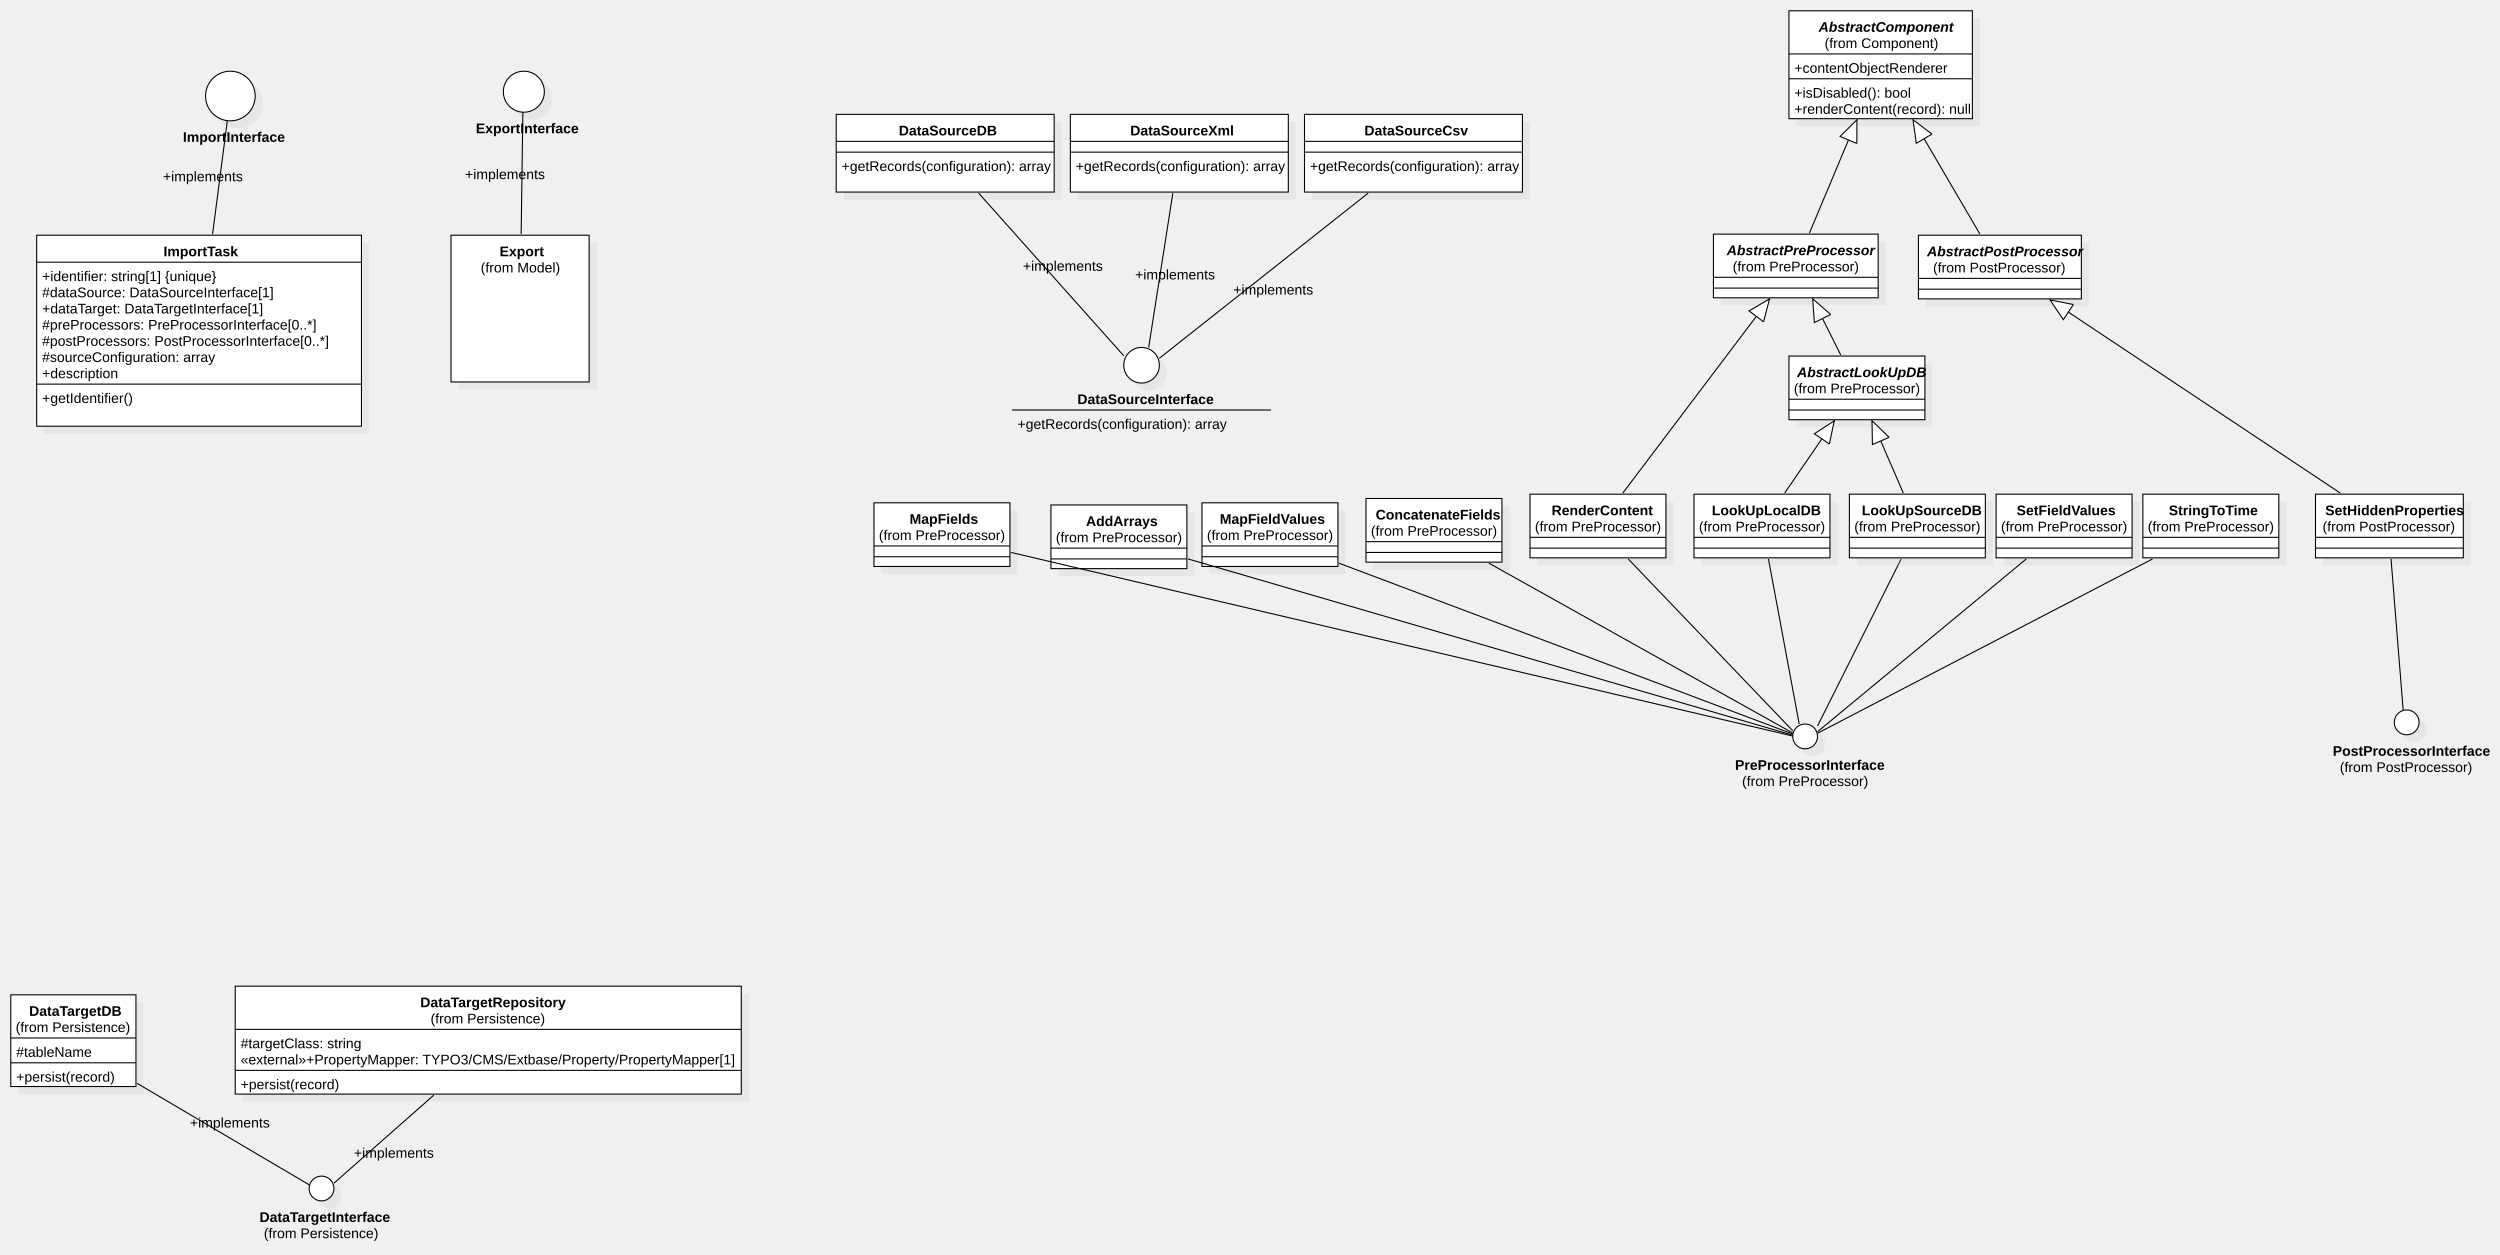
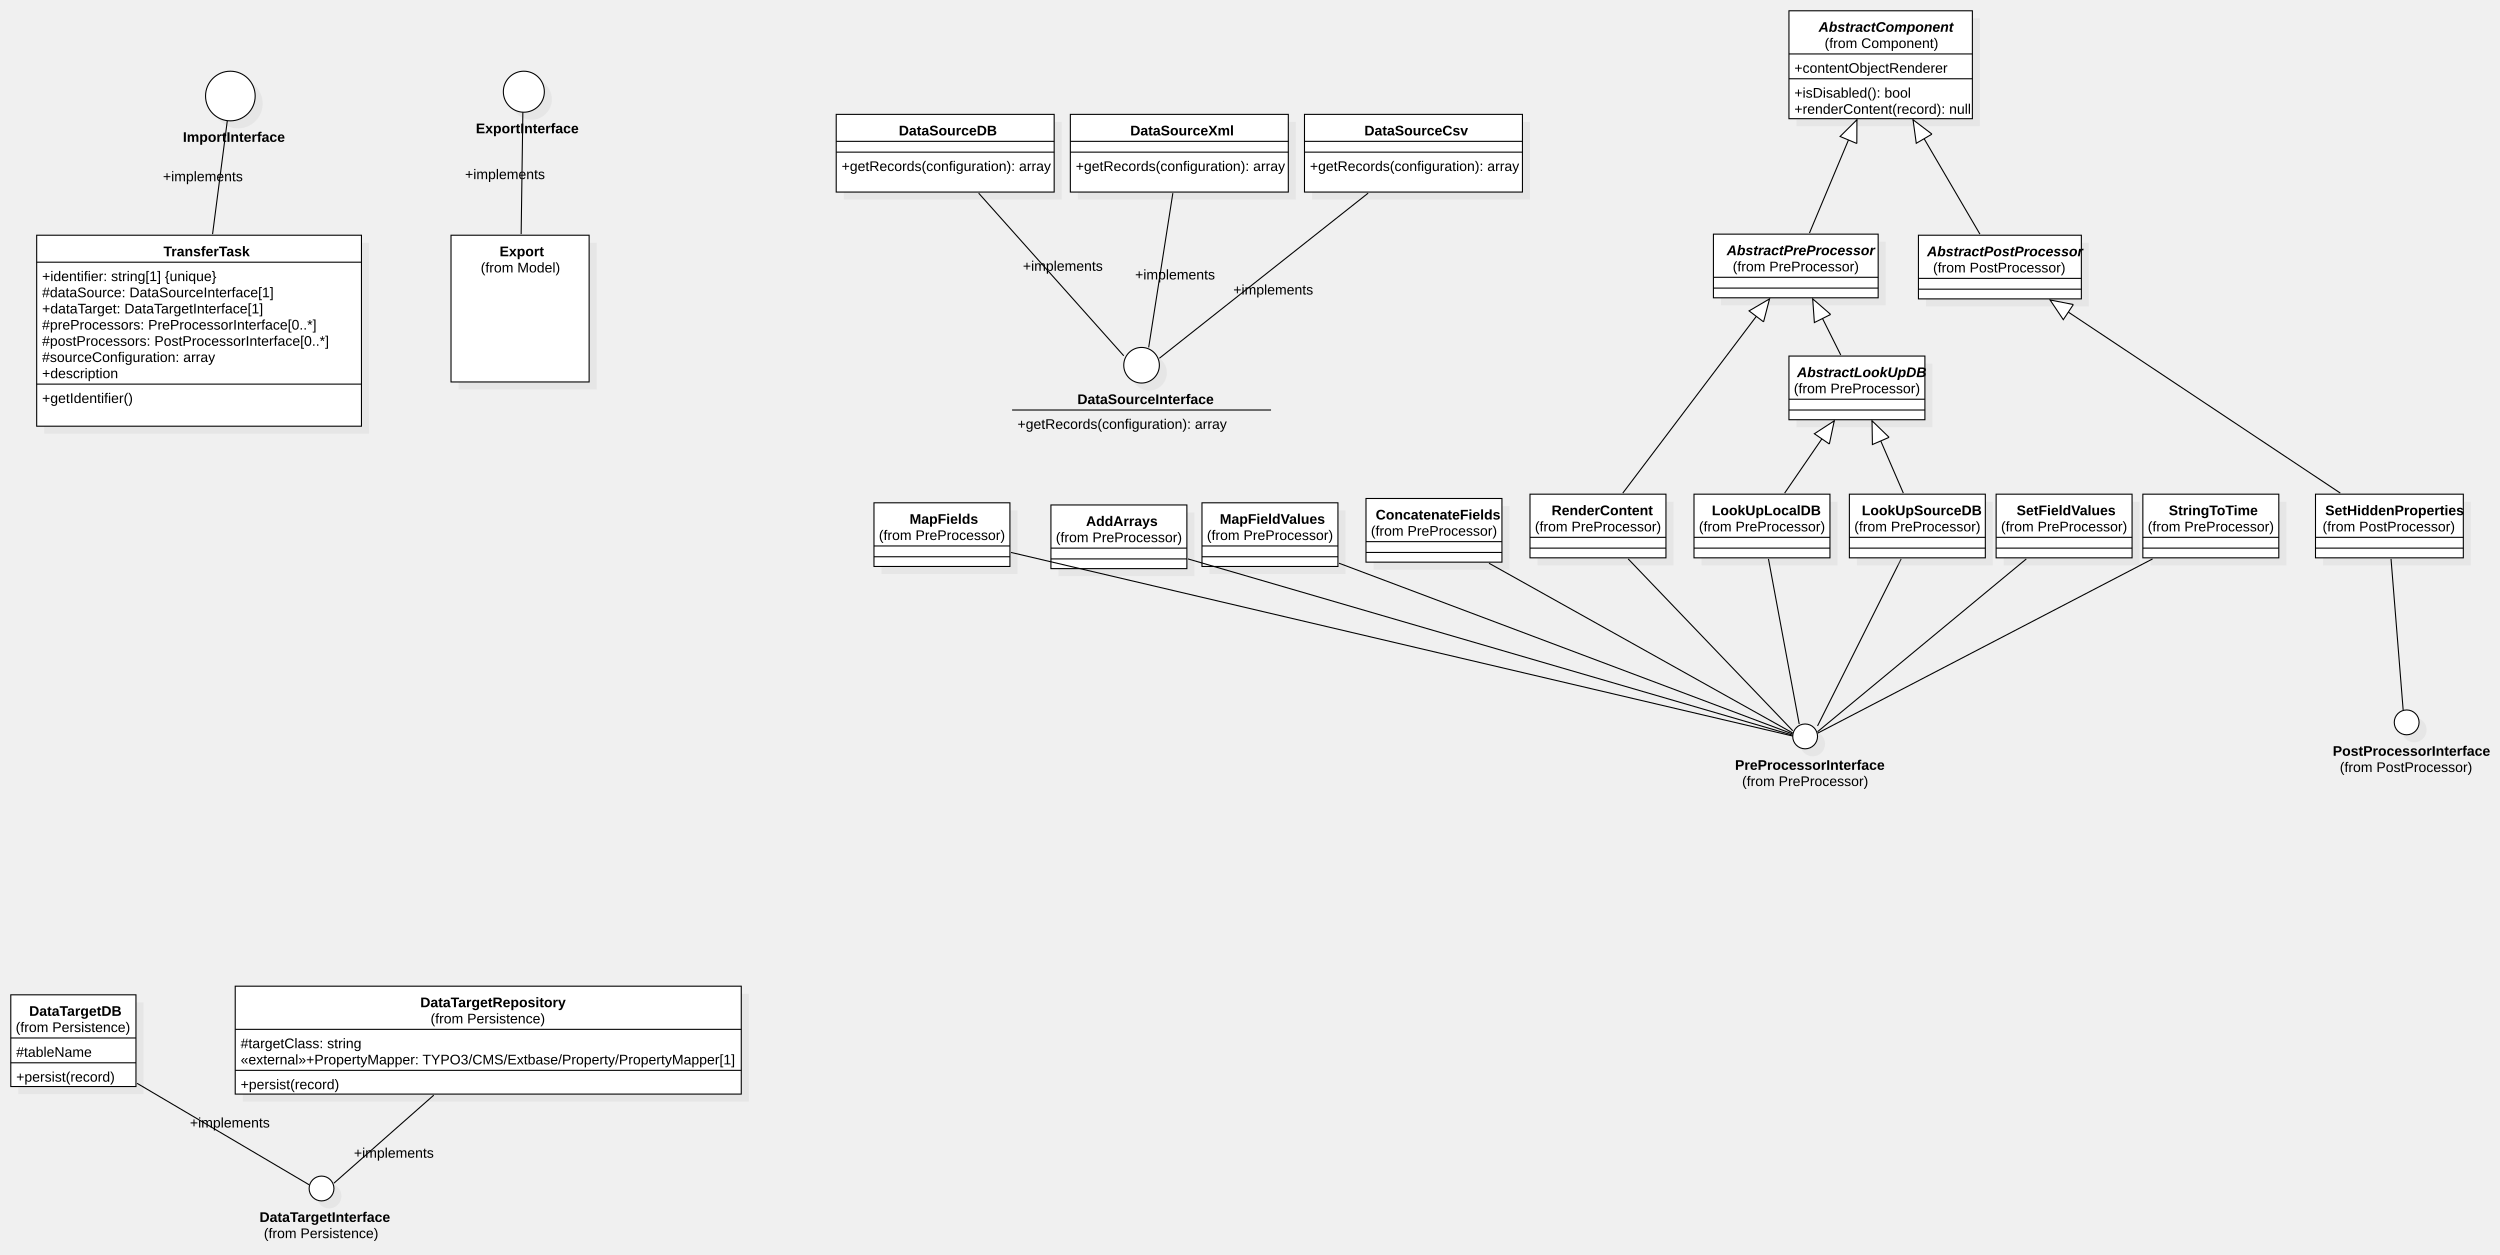
<svg xmlns="http://www.w3.org/2000/svg" version="1.1" width="2317" height="1163">
  <defs />
  <g>
    <g transform="translate(-46,-14) scale(1,1)">
      <rect fill="#C0C0C0" stroke="none" x="87" y="239" width="301" height="177" opacity="0.2" />
    </g>
    <g transform="translate(-46,-14) scale(1,1)">
      <rect fill="#ffffff" stroke="none" x="80" y="232" width="301" height="177" />
    </g>
    <g transform="translate(-46,-14) scale(1,1)">
      <path fill="none" stroke="#000000" d="M 80 232 L 381 232 L 381 409 L 80 409 L 80 232 Z Z" stroke-miterlimit="10" />
    </g>
    <g transform="translate(-46,-14) scale(1,1)">
      <path fill="none" stroke="#000000" d="M 80 257 L 381 257" stroke-miterlimit="10" />
    </g>
    <g transform="translate(-46,-14) scale(1,1)">
      <path fill="none" stroke="#000000" d="M 80 370 L 381 370" stroke-miterlimit="10" />
    </g>
    <g transform="translate(-46,-14) scale(1,1)">
      <g>
        <path fill="none" stroke="none" />
-         <text fill="#000000" stroke="none" font-family="Arial" font-size="13px" font-style="normal" font-weight="bold" text-decoration="none" x="197.5" y="251.5">ImportTask</text>
+         <text fill="#000000" stroke="none" font-family="Arial" font-size="13px" font-style="normal" font-weight="bold" text-decoration="none" x="197.5" y="251.5">TransferTask</text>
      </g>
    </g>
    <g transform="translate(-46,-14) scale(1,1)">
      <g>
        <path fill="none" stroke="none" />
        <text fill="#000000" stroke="none" font-family="Arial" font-size="13px" font-style="normal" font-weight="normal" text-decoration="none" x="85" y="274.5">+identifier: string[1] {unique}</text>
      </g>
    </g>
    <g transform="translate(-46,-14) scale(1,1)">
      <g>
        <path fill="none" stroke="none" />
        <text fill="#000000" stroke="none" font-family="Arial" font-size="13px" font-style="normal" font-weight="normal" text-decoration="none" x="85" y="289.5">#dataSource: DataSourceInterface[1]</text>
      </g>
    </g>
    <g transform="translate(-46,-14) scale(1,1)">
      <g>
        <path fill="none" stroke="none" />
        <text fill="#000000" stroke="none" font-family="Arial" font-size="13px" font-style="normal" font-weight="normal" text-decoration="none" x="85" y="304.5">+dataTarget: DataTargetInterface[1]</text>
      </g>
    </g>
    <g transform="translate(-46,-14) scale(1,1)">
      <g>
        <path fill="none" stroke="none" />
        <text fill="#000000" stroke="none" font-family="Arial" font-size="13px" font-style="normal" font-weight="normal" text-decoration="none" x="85" y="319.5">#preProcessors: PreProcessorInterface[0..*]</text>
      </g>
    </g>
    <g transform="translate(-46,-14) scale(1,1)">
      <g>
        <path fill="none" stroke="none" />
        <text fill="#000000" stroke="none" font-family="Arial" font-size="13px" font-style="normal" font-weight="normal" text-decoration="none" x="85" y="334.5">#postProcessors: PostProcessorInterface[0..*]</text>
      </g>
    </g>
    <g transform="translate(-46,-14) scale(1,1)">
      <g>
        <path fill="none" stroke="none" />
        <text fill="#000000" stroke="none" font-family="Arial" font-size="13px" font-style="normal" font-weight="normal" text-decoration="none" x="85" y="349.5">#sourceConfiguration: array</text>
      </g>
    </g>
    <g transform="translate(-46,-14) scale(1,1)">
      <g>
        <path fill="none" stroke="none" />
        <text fill="#000000" stroke="none" font-family="Arial" font-size="13px" font-style="normal" font-weight="normal" text-decoration="none" x="85" y="364.5">+description</text>
      </g>
    </g>
    <g transform="translate(-46,-14) scale(1,1)">
      <g>
        <path fill="none" stroke="none" />
        <text fill="#000000" stroke="none" font-family="Arial" font-size="13px" font-style="normal" font-weight="normal" text-decoration="none" x="85" y="387.5">+getIdentifier()</text>
      </g>
    </g>
    <g transform="translate(-46,-14) scale(1,1)">
      <path fill="#C0C0C0" stroke="none" d="M 243.5 110 C 243.5 97.297 253.797 87 266.5 87 C 279.203 87 289.5 97.297 289.5 110 C 289.5 122.703 279.203 133 266.5 133 C 253.797 133 243.5 122.703 243.5 110 Z" opacity="0.2" />
    </g>
    <g transform="translate(-46,-14) scale(1,1)">
      <path fill="#ffffff" stroke="none" d="M 236.5 103 C 236.5 90.297 246.797 80 259.5 80 C 272.203 80 282.5 90.297 282.5 103 C 282.5 115.703 272.203 126 259.5 126 C 246.797 126 236.5 115.703 236.5 103 Z" />
    </g>
    <g transform="translate(-46,-14) scale(1,1)">
      <path fill="none" stroke="#000000" d="M 236.5 103 C 236.5 90.297 246.797 80 259.5 80 C 272.203 80 282.5 90.297 282.5 103 C 282.5 115.703 272.203 126 259.5 126 C 246.797 126 236.5 115.703 236.5 103 Z" stroke-miterlimit="10" />
    </g>
    <g transform="translate(-46,-14) scale(1,1)">
      <g>
        <path fill="none" stroke="none" />
        <text fill="#000000" stroke="none" font-family="Arial" font-size="13px" font-style="normal" font-weight="bold" text-decoration="none" x="215.5" y="145.5">ImportInterface</text>
      </g>
    </g>
    <g transform="translate(-46,-14) scale(1,1)">
      <path fill="#C0C0C0" stroke="none" d="M 519.5 106 C 519.5 95.507 528.007 87 538.5 87 C 548.993 87 557.5 95.507 557.5 106 C 557.5 116.493 548.993 125 538.5 125 C 528.007 125 519.5 116.493 519.5 106 Z" opacity="0.2" />
    </g>
    <g transform="translate(-46,-14) scale(1,1)">
      <path fill="#ffffff" stroke="none" d="M 512.5 99 C 512.5 88.507 521.007 80 531.5 80 C 541.993 80 550.5 88.507 550.5 99 C 550.5 109.493 541.993 118 531.5 118 C 521.007 118 512.5 109.493 512.5 99 Z" />
    </g>
    <g transform="translate(-46,-14) scale(1,1)">
      <path fill="none" stroke="#000000" d="M 512.5 99 C 512.5 88.507 521.007 80 531.5 80 C 541.993 80 550.5 88.507 550.5 99 C 550.5 109.493 541.993 118 531.5 118 C 521.007 118 512.5 109.493 512.5 99 Z" stroke-miterlimit="10" />
    </g>
    <g transform="translate(-46,-14) scale(1,1)">
      <g>
        <path fill="none" stroke="none" />
        <text fill="#000000" stroke="none" font-family="Arial" font-size="13px" font-style="normal" font-weight="bold" text-decoration="none" x="487" y="137.5">ExportInterface</text>
      </g>
    </g>
    <g transform="translate(-46,-14) scale(1,1)">
      <rect fill="#C0C0C0" stroke="none" x="471" y="239" width="128" height="136" opacity="0.2" />
    </g>
    <g transform="translate(-46,-14) scale(1,1)">
      <rect fill="#ffffff" stroke="none" x="464" y="232" width="128" height="136" />
    </g>
    <g transform="translate(-46,-14) scale(1,1)">
      <path fill="none" stroke="#000000" d="M 464 232 L 592 232 L 592 368 L 464 368 L 464 232 Z Z" stroke-miterlimit="10" />
    </g>
    <g transform="translate(-46,-14) scale(1,1)">
      <g>
        <path fill="none" stroke="none" />
        <text fill="#000000" stroke="none" font-family="Arial" font-size="13px" font-style="normal" font-weight="bold" text-decoration="none" x="509" y="251.5">Export</text>
      </g>
    </g>
    <g transform="translate(-46,-14) scale(1,1)">
      <g>
        <path fill="none" stroke="none" />
        <text fill="#000000" stroke="none" font-family="Arial" font-size="13px" font-style="normal" font-weight="normal" text-decoration="none" x="491.5" y="266.5">(from Model)</text>
      </g>
    </g>
    <g transform="translate(-46,-14) scale(1,1)">
      <path fill="none" stroke="#000000" d="M 529 231 L 530.578 118" stroke-miterlimit="10" />
    </g>
    <g transform="translate(-46,-14) scale(1,1)">
      <g>
        <path fill="none" stroke="none" />
        <text fill="#000000" stroke="none" font-family="Arial" font-size="13px" font-style="normal" font-weight="normal" text-decoration="none" x="477" y="180">+implements</text>
      </g>
    </g>
    <g transform="translate(-46,-14) scale(1,1)">
      <path fill="none" stroke="#000000" d="M 243 231 L 256.653 126" stroke-miterlimit="10" />
    </g>
    <g transform="translate(-46,-14) scale(1,1)">
      <g>
        <path fill="none" stroke="none" />
        <text fill="#000000" stroke="none" font-family="Arial" font-size="13px" font-style="normal" font-weight="normal" text-decoration="none" x="197" y="182">+implements</text>
      </g>
    </g>
    <g transform="translate(-46,-14) scale(1,1)">
      <rect fill="#C0C0C0" stroke="none" x="1641" y="238" width="152.679" height="59" opacity="0.2" />
    </g>
    <g transform="translate(-46,-14) scale(1,1)">
      <rect fill="#ffffff" stroke="none" x="1634" y="231" width="152.679" height="59" />
    </g>
    <g transform="translate(-46,-14) scale(1,1)">
      <path fill="none" stroke="#000000" d="M 1634 231 L 1786.679 231 L 1786.679 290 L 1634 290 L 1634 231 Z Z" stroke-miterlimit="10" />
    </g>
    <g transform="translate(-46,-14) scale(1,1)">
      <path fill="none" stroke="#000000" d="M 1634 271 L 1786.679 271" stroke-miterlimit="10" />
    </g>
    <g transform="translate(-46,-14) scale(1,1)">
      <path fill="none" stroke="#000000" d="M 1634 281 L 1786.679 281" stroke-miterlimit="10" />
    </g>
    <g transform="translate(-46,-14) scale(1,1)">
      <g>
        <path fill="none" stroke="none" />
        <text fill="#000000" stroke="none" font-family="Arial" font-size="13px" font-style="italic" font-weight="bold" text-decoration="none" x="1646.34" y="250.5">AbstractPreProcessor</text>
      </g>
    </g>
    <g transform="translate(-46,-14) scale(1,1)">
      <g>
        <path fill="none" stroke="none" />
        <text fill="#000000" stroke="none" font-family="Arial" font-size="13px" font-style="normal" font-weight="normal" text-decoration="none" x="1651.84" y="265.5">(from PreProcessor)</text>
      </g>
    </g>
    <g transform="translate(-46,-14) scale(1,1)">
      <rect fill="#C0C0C0" stroke="none" x="1711" y="351" width="126" height="59" opacity="0.2" />
    </g>
    <g transform="translate(-46,-14) scale(1,1)">
      <rect fill="#ffffff" stroke="none" x="1704" y="344" width="126" height="59" />
    </g>
    <g transform="translate(-46,-14) scale(1,1)">
      <path fill="none" stroke="#000000" d="M 1704 344 L 1830 344 L 1830 403 L 1704 403 L 1704 344 Z Z" stroke-miterlimit="10" />
    </g>
    <g transform="translate(-46,-14) scale(1,1)">
      <path fill="none" stroke="#000000" d="M 1704 384 L 1830 384" stroke-miterlimit="10" />
    </g>
    <g transform="translate(-46,-14) scale(1,1)">
      <path fill="none" stroke="#000000" d="M 1704 394 L 1830 394" stroke-miterlimit="10" />
    </g>
    <g transform="translate(-46,-14) scale(1,1)">
      <g>
        <path fill="none" stroke="none" />
        <text fill="#000000" stroke="none" font-family="Arial" font-size="13px" font-style="italic" font-weight="bold" text-decoration="none" x="1711.5" y="363.5">AbstractLookUpDB</text>
      </g>
    </g>
    <g transform="translate(-46,-14) scale(1,1)">
      <g>
        <path fill="none" stroke="none" />
        <text fill="#000000" stroke="none" font-family="Arial" font-size="13px" font-style="normal" font-weight="normal" text-decoration="none" x="1708.5" y="378.5">(from PreProcessor)</text>
      </g>
    </g>
    <g transform="translate(-46,-14) scale(1,1)">
      <path fill="none" stroke="#000000" d="M 1752 343 L 1726 291" stroke-miterlimit="10" />
    </g>
    <g transform="translate(-46,-14) scale(1,1)">
      <path fill="#FFFFFF" stroke="none" d="M 1742.62 305.414 L 1726 291 L 1727.56 312.945" />
    </g>
    <g transform="translate(-46,-14) scale(1,1)">
      <path fill="none" stroke="#000000" d="M 1742.62 305.414 L 1726 291 L 1727.56 312.945 L 1742.62 305.414" stroke-miterlimit="10" />
    </g>
    <g transform="translate(-46,-14) scale(1,1)">
      <path fill="none" stroke="#000000" d="M 1700 471 L 1746 404" stroke-miterlimit="10" />
    </g>
    <g transform="translate(-46,-14) scale(1,1)">
      <path fill="#FFFFFF" stroke="none" d="M 1741.436 425.521 L 1746 404 L 1727.555 415.991" />
    </g>
    <g transform="translate(-46,-14) scale(1,1)">
      <path fill="none" stroke="#000000" d="M 1741.436 425.521 L 1746 404 L 1727.555 415.991 L 1741.436 425.521" stroke-miterlimit="10" />
    </g>
    <g transform="translate(-46,-14) scale(1,1)">
      <path fill="none" stroke="#000000" d="M 1810 471 L 1781 404" stroke-miterlimit="10" />
    </g>
    <g transform="translate(-46,-14) scale(1,1)">
      <path fill="#FFFFFF" stroke="none" d="M 1796.8 419.309 L 1781 404 L 1781.347 425.997" />
    </g>
    <g transform="translate(-46,-14) scale(1,1)">
      <path fill="none" stroke="#000000" d="M 1796.8 419.309 L 1781 404 L 1781.347 425.997 L 1796.8 419.309" stroke-miterlimit="10" />
    </g>
    <g transform="translate(-46,-14) scale(1,1)">
      <rect fill="#C0C0C0" stroke="none" x="1045" y="127" width="202" height="72" opacity="0.2" />
    </g>
    <g transform="translate(-46,-14) scale(1,1)">
      <rect fill="#ffffff" stroke="none" x="1038" y="120" width="202" height="72" />
    </g>
    <g transform="translate(-46,-14) scale(1,1)">
      <path fill="none" stroke="#000000" d="M 1038 120 L 1240 120 L 1240 192 L 1038 192 L 1038 120 Z Z" stroke-miterlimit="10" />
    </g>
    <g transform="translate(-46,-14) scale(1,1)">
      <path fill="none" stroke="#000000" d="M 1038 145 L 1240 145" stroke-miterlimit="10" />
    </g>
    <g transform="translate(-46,-14) scale(1,1)">
      <path fill="none" stroke="#000000" d="M 1038 155 L 1240 155" stroke-miterlimit="10" />
    </g>
    <g transform="translate(-46,-14) scale(1,1)">
      <g>
        <path fill="none" stroke="none" />
        <text fill="#000000" stroke="none" font-family="Arial" font-size="13px" font-style="normal" font-weight="bold" text-decoration="none" x="1093.5" y="139.5">DataSourceXml</text>
      </g>
    </g>
    <g transform="translate(-46,-14) scale(1,1)">
      <g>
        <path fill="none" stroke="none" />
        <text fill="#000000" stroke="none" font-family="Arial" font-size="13px" font-style="normal" font-weight="normal" text-decoration="none" x="1043" y="172.5">+getRecords(configuration): array</text>
      </g>
    </g>
    <g transform="translate(-46,-14) scale(1,1)">
      <path fill="#C0C0C0" stroke="none" d="M 1094.5 359.5 C 1094.5 350.387 1101.887 343 1111 343 C 1120.113 343 1127.5 350.387 1127.5 359.5 C 1127.5 368.613 1120.113 376 1111 376 C 1101.887 376 1094.5 368.613 1094.5 359.5 Z" opacity="0.2" />
    </g>
    <g transform="translate(-46,-14) scale(1,1)">
      <path fill="#ffffff" stroke="none" d="M 1087.5 352.5 C 1087.5 343.387 1094.887 336 1104 336 C 1113.113 336 1120.5 343.387 1120.5 352.5 C 1120.5 361.613 1113.113 369 1104 369 C 1094.887 369 1087.5 361.613 1087.5 352.5 Z" />
    </g>
    <g transform="translate(-46,-14) scale(1,1)">
      <path fill="none" stroke="#000000" d="M 1087.5 352.5 C 1087.5 343.387 1094.887 336 1104 336 C 1113.113 336 1120.5 343.387 1120.5 352.5 C 1120.5 361.613 1113.113 369 1104 369 C 1094.887 369 1087.5 361.613 1087.5 352.5 Z" stroke-miterlimit="10" />
    </g>
    <g transform="translate(-46,-14) scale(1,1)">
      <path fill="none" stroke="#000000" d="M 984 394 L 1224 394" stroke-miterlimit="10" />
    </g>
    <g transform="translate(-46,-14) scale(1,1)">
      <g>
        <path fill="none" stroke="none" />
        <text fill="#000000" stroke="none" font-family="Arial" font-size="13px" font-style="normal" font-weight="bold" text-decoration="none" x="1044.5" y="388.5">DataSourceInterface</text>
      </g>
    </g>
    <g transform="translate(-46,-14) scale(1,1)">
      <g>
        <path fill="none" stroke="none" />
        <text fill="#000000" stroke="none" font-family="Arial" font-size="13px" font-style="normal" font-weight="normal" text-decoration="none" x="989" y="411.5">+getRecords(configuration): array</text>
      </g>
    </g>
    <g transform="translate(-46,-14) scale(1,1)">
      <path fill="none" stroke="#000000" d="M 1133 193 L 1110.588 336" stroke-miterlimit="10" />
    </g>
    <g transform="translate(-46,-14) scale(1,1)">
      <g>
        <path fill="none" stroke="none" />
        <text fill="#000000" stroke="none" font-family="Arial" font-size="13px" font-style="normal" font-weight="normal" text-decoration="none" x="1098" y="273">+implements</text>
      </g>
    </g>
    <g transform="translate(-46,-14) scale(1,1)">
      <rect fill="#C0C0C0" stroke="none" x="1711" y="31" width="170" height="100" opacity="0.2" />
    </g>
    <g transform="translate(-46,-14) scale(1,1)">
      <rect fill="#ffffff" stroke="none" x="1704" y="24" width="170" height="100" />
    </g>
    <g transform="translate(-46,-14) scale(1,1)">
      <path fill="none" stroke="#000000" d="M 1704 24 L 1874 24 L 1874 124 L 1704 124 L 1704 24 Z Z" stroke-miterlimit="10" />
    </g>
    <g transform="translate(-46,-14) scale(1,1)">
      <path fill="none" stroke="#000000" d="M 1704 64 L 1874 64" stroke-miterlimit="10" />
    </g>
    <g transform="translate(-46,-14) scale(1,1)">
      <path fill="none" stroke="#000000" d="M 1704 87 L 1874 87" stroke-miterlimit="10" />
    </g>
    <g transform="translate(-46,-14) scale(1,1)">
      <g>
        <path fill="none" stroke="none" />
        <text fill="#000000" stroke="none" font-family="Arial" font-size="13px" font-style="italic" font-weight="bold" text-decoration="none" x="1731.5" y="43.5">AbstractComponent</text>
      </g>
    </g>
    <g transform="translate(-46,-14) scale(1,1)">
      <g>
        <path fill="none" stroke="none" />
        <text fill="#000000" stroke="none" font-family="Arial" font-size="13px" font-style="normal" font-weight="normal" text-decoration="none" x="1737" y="58.5">(from Component)</text>
      </g>
    </g>
    <g transform="translate(-46,-14) scale(1,1)">
      <g>
        <path fill="none" stroke="none" />
        <text fill="#000000" stroke="none" font-family="Arial" font-size="13px" font-style="normal" font-weight="normal" text-decoration="none" x="1709" y="81.5">+contentObjectRenderer</text>
      </g>
    </g>
    <g transform="translate(-46,-14) scale(1,1)">
      <g>
        <path fill="none" stroke="none" />
        <text fill="#000000" stroke="none" font-family="Arial" font-size="13px" font-style="normal" font-weight="normal" text-decoration="none" x="1709" y="104.5">+isDisabled(): bool</text>
      </g>
    </g>
    <g transform="translate(-46,-14) scale(1,1)">
      <g>
        <path fill="none" stroke="none" />
        <text fill="#000000" stroke="none" font-family="Arial" font-size="13px" font-style="normal" font-weight="normal" text-decoration="none" x="1709" y="119.5">+renderContent(record): null</text>
      </g>
    </g>
    <g transform="translate(-46,-14) scale(1,1)">
      <path fill="none" stroke="#000000" d="M 1723 230 L 1767 125" stroke-miterlimit="10" />
    </g>
    <g transform="translate(-46,-14) scale(1,1)">
      <path fill="#FFFFFF" stroke="none" d="M 1766.909 147 L 1767 125 L 1751.38 140.492" />
    </g>
    <g transform="translate(-46,-14) scale(1,1)">
      <path fill="none" stroke="#000000" d="M 1766.909 147 L 1767 125 L 1751.38 140.492 L 1766.909 147" stroke-miterlimit="10" />
    </g>
    <g transform="translate(-46,-14) scale(1,1)">
      <rect fill="#C0C0C0" stroke="none" x="1831" y="239" width="151" height="59" opacity="0.2" />
    </g>
    <g transform="translate(-46,-14) scale(1,1)">
      <rect fill="#ffffff" stroke="none" x="1824" y="232" width="151" height="59" />
    </g>
    <g transform="translate(-46,-14) scale(1,1)">
      <path fill="none" stroke="#000000" d="M 1824 232 L 1975 232 L 1975 291 L 1824 291 L 1824 232 Z Z" stroke-miterlimit="10" />
    </g>
    <g transform="translate(-46,-14) scale(1,1)">
      <path fill="none" stroke="#000000" d="M 1824 272 L 1975 272" stroke-miterlimit="10" />
    </g>
    <g transform="translate(-46,-14) scale(1,1)">
      <path fill="none" stroke="#000000" d="M 1824 282 L 1975 282" stroke-miterlimit="10" />
    </g>
    <g transform="translate(-46,-14) scale(1,1)">
      <g>
        <path fill="none" stroke="none" />
        <text fill="#000000" stroke="none" font-family="Arial" font-size="13px" font-style="italic" font-weight="bold" text-decoration="none" x="1832" y="251.5">AbstractPostProcessor</text>
      </g>
    </g>
    <g transform="translate(-46,-14) scale(1,1)">
      <g>
        <path fill="none" stroke="none" />
        <text fill="#000000" stroke="none" font-family="Arial" font-size="13px" font-style="normal" font-weight="normal" text-decoration="none" x="1837.5" y="266.5">(from PostProcessor)</text>
      </g>
    </g>
    <g transform="translate(-46,-14) scale(1,1)">
      <path fill="none" stroke="#000000" d="M 1881 231 L 1819 125" stroke-miterlimit="10" />
    </g>
    <g transform="translate(-46,-14) scale(1,1)">
      <path fill="#FFFFFF" stroke="none" d="M 1836.529 138.294 L 1819 125 L 1821.995 146.795" />
    </g>
    <g transform="translate(-46,-14) scale(1,1)">
      <path fill="none" stroke="#000000" d="M 1836.529 138.294 L 1819 125 L 1821.995 146.795 L 1836.529 138.294" stroke-miterlimit="10" />
    </g>
    <g transform="translate(-46,-14) scale(1,1)">
      <rect fill="#C0C0C0" stroke="none" x="2199" y="479" width="137" height="59" opacity="0.2" />
    </g>
    <g transform="translate(-46,-14) scale(1,1)">
      <rect fill="#ffffff" stroke="none" x="2192" y="472" width="137" height="59" />
    </g>
    <g transform="translate(-46,-14) scale(1,1)">
      <path fill="none" stroke="#000000" d="M 2192 472 L 2329 472 L 2329 531 L 2192 531 L 2192 472 Z Z" stroke-miterlimit="10" />
    </g>
    <g transform="translate(-46,-14) scale(1,1)">
      <path fill="none" stroke="#000000" d="M 2192 512 L 2329 512" stroke-miterlimit="10" />
    </g>
    <g transform="translate(-46,-14) scale(1,1)">
      <path fill="none" stroke="#000000" d="M 2192 522 L 2329 522" stroke-miterlimit="10" />
    </g>
    <g transform="translate(-46,-14) scale(1,1)">
      <g>
        <path fill="none" stroke="none" />
        <text fill="#000000" stroke="none" font-family="Arial" font-size="13px" font-style="normal" font-weight="bold" text-decoration="none" x="2201" y="491.5">SetHiddenProperties</text>
      </g>
    </g>
    <g transform="translate(-46,-14) scale(1,1)">
      <g>
        <path fill="none" stroke="none" />
        <text fill="#000000" stroke="none" font-family="Arial" font-size="13px" font-style="normal" font-weight="normal" text-decoration="none" x="2198.5" y="506.5">(from PostProcessor)</text>
      </g>
    </g>
    <g transform="translate(-46,-14) scale(1,1)">
      <path fill="none" stroke="#000000" d="M 2215 471 L 1946 292" stroke-miterlimit="10" />
    </g>
    <g transform="translate(-46,-14) scale(1,1)">
      <path fill="#FFFFFF" stroke="none" d="M 1967.585 296.251 L 1946 292 L 1958.257 310.269" />
    </g>
    <g transform="translate(-46,-14) scale(1,1)">
      <path fill="none" stroke="#000000" d="M 1967.585 296.251 L 1946 292 L 1958.257 310.269 L 1967.585 296.251" stroke-miterlimit="10" />
    </g>
    <g transform="translate(-46,-14) scale(1,1)">
      <rect fill="#C0C0C0" stroke="none" x="1471" y="479" width="126" height="59" opacity="0.2" />
    </g>
    <g transform="translate(-46,-14) scale(1,1)">
      <rect fill="#ffffff" stroke="none" x="1464" y="472" width="126" height="59" />
    </g>
    <g transform="translate(-46,-14) scale(1,1)">
      <path fill="none" stroke="#000000" d="M 1464 472 L 1590 472 L 1590 531 L 1464 531 L 1464 472 Z Z" stroke-miterlimit="10" />
    </g>
    <g transform="translate(-46,-14) scale(1,1)">
      <path fill="none" stroke="#000000" d="M 1464 512 L 1590 512" stroke-miterlimit="10" />
    </g>
    <g transform="translate(-46,-14) scale(1,1)">
      <path fill="none" stroke="#000000" d="M 1464 522 L 1590 522" stroke-miterlimit="10" />
    </g>
    <g transform="translate(-46,-14) scale(1,1)">
      <g>
        <path fill="none" stroke="none" />
        <text fill="#000000" stroke="none" font-family="Arial" font-size="13px" font-style="normal" font-weight="bold" text-decoration="none" x="1484" y="491.5">RenderContent</text>
      </g>
    </g>
    <g transform="translate(-46,-14) scale(1,1)">
      <g>
        <path fill="none" stroke="none" />
        <text fill="#000000" stroke="none" font-family="Arial" font-size="13px" font-style="normal" font-weight="normal" text-decoration="none" x="1468.5" y="506.5">(from PreProcessor)</text>
      </g>
    </g>
    <g transform="translate(-46,-14) scale(1,1)">
      <path fill="none" stroke="#000000" d="M 1550 471 L 1686 291" stroke-miterlimit="10" />
    </g>
    <g transform="translate(-46,-14) scale(1,1)">
      <path fill="#FFFFFF" stroke="none" d="M 1680.464 312.292 L 1686 291 L 1667.03 302.142" />
    </g>
    <g transform="translate(-46,-14) scale(1,1)">
      <path fill="none" stroke="#000000" d="M 1680.464 312.292 L 1686 291 L 1667.03 302.142 L 1680.464 312.292" stroke-miterlimit="10" />
    </g>
    <g transform="translate(-46,-14) scale(1,1)">
      <rect fill="#C0C0C0" stroke="none" x="828" y="127" width="202" height="72" opacity="0.2" />
    </g>
    <g transform="translate(-46,-14) scale(1,1)">
      <rect fill="#ffffff" stroke="none" x="821" y="120" width="202" height="72" />
    </g>
    <g transform="translate(-46,-14) scale(1,1)">
      <path fill="none" stroke="#000000" d="M 821 120 L 1023 120 L 1023 192 L 821 192 L 821 120 Z Z" stroke-miterlimit="10" />
    </g>
    <g transform="translate(-46,-14) scale(1,1)">
      <path fill="none" stroke="#000000" d="M 821 145 L 1023 145" stroke-miterlimit="10" />
    </g>
    <g transform="translate(-46,-14) scale(1,1)">
      <path fill="none" stroke="#000000" d="M 821 155 L 1023 155" stroke-miterlimit="10" />
    </g>
    <g transform="translate(-46,-14) scale(1,1)">
      <g>
        <path fill="none" stroke="none" />
        <text fill="#000000" stroke="none" font-family="Arial" font-size="13px" font-style="normal" font-weight="bold" text-decoration="none" x="879" y="139.5">DataSourceDB</text>
      </g>
    </g>
    <g transform="translate(-46,-14) scale(1,1)">
      <g>
        <path fill="none" stroke="none" />
        <text fill="#000000" stroke="none" font-family="Arial" font-size="13px" font-style="normal" font-weight="normal" text-decoration="none" x="826" y="172.5">+getRecords(configuration): array</text>
      </g>
    </g>
    <g transform="translate(-46,-14) scale(1,1)">
      <rect fill="#C0C0C0" stroke="none" x="1262" y="127" width="202" height="72" opacity="0.2" />
    </g>
    <g transform="translate(-46,-14) scale(1,1)">
      <rect fill="#ffffff" stroke="none" x="1255" y="120" width="202" height="72" />
    </g>
    <g transform="translate(-46,-14) scale(1,1)">
      <path fill="none" stroke="#000000" d="M 1255 120 L 1457 120 L 1457 192 L 1255 192 L 1255 120 Z Z" stroke-miterlimit="10" />
    </g>
    <g transform="translate(-46,-14) scale(1,1)">
      <path fill="none" stroke="#000000" d="M 1255 145 L 1457 145" stroke-miterlimit="10" />
    </g>
    <g transform="translate(-46,-14) scale(1,1)">
      <path fill="none" stroke="#000000" d="M 1255 155 L 1457 155" stroke-miterlimit="10" />
    </g>
    <g transform="translate(-46,-14) scale(1,1)">
      <g>
        <path fill="none" stroke="none" />
        <text fill="#000000" stroke="none" font-family="Arial" font-size="13px" font-style="normal" font-weight="bold" text-decoration="none" x="1310.5" y="139.5">DataSourceCsv</text>
      </g>
    </g>
    <g transform="translate(-46,-14) scale(1,1)">
      <g>
        <path fill="none" stroke="none" />
        <text fill="#000000" stroke="none" font-family="Arial" font-size="13px" font-style="normal" font-weight="normal" text-decoration="none" x="1260" y="172.5">+getRecords(configuration): array</text>
      </g>
    </g>
    <g transform="translate(-46,-14) scale(1,1)">
      <path fill="none" stroke="#000000" d="M 953 193 L 1087.5 343.75" stroke-miterlimit="10" />
    </g>
    <g transform="translate(-46,-14) scale(1,1)">
      <g>
        <path fill="none" stroke="none" />
        <text fill="#000000" stroke="none" font-family="Arial" font-size="13px" font-style="normal" font-weight="normal" text-decoration="none" x="994" y="265">+implements</text>
      </g>
    </g>
    <g transform="translate(-46,-14) scale(1,1)">
      <path fill="none" stroke="#000000" d="M 1314 193 L 1120.5 346.032" stroke-miterlimit="10" />
    </g>
    <g transform="translate(-46,-14) scale(1,1)">
      <g>
        <path fill="none" stroke="none" />
        <text fill="#000000" stroke="none" font-family="Arial" font-size="13px" font-style="normal" font-weight="normal" text-decoration="none" x="1189" y="287">+implements</text>
      </g>
    </g>
    <g transform="translate(-46,-14) scale(1,1)">
      <path fill="#C0C0C0" stroke="none" d="M 1714.5 703.5 C 1714.5 697.149 1719.649 692 1726 692 C 1732.351 692 1737.5 697.149 1737.5 703.5 C 1737.5 709.851 1732.351 715 1726 715 C 1719.649 715 1714.5 709.851 1714.5 703.5 Z" opacity="0.2" />
    </g>
    <g transform="translate(-46,-14) scale(1,1)">
      <path fill="#ffffff" stroke="none" d="M 1707.5 696.5 C 1707.5 690.149 1712.649 685 1719 685 C 1725.351 685 1730.5 690.149 1730.5 696.5 C 1730.5 702.851 1725.351 708 1719 708 C 1712.649 708 1707.5 702.851 1707.5 696.5 Z" />
    </g>
    <g transform="translate(-46,-14) scale(1,1)">
      <path fill="none" stroke="#000000" d="M 1707.5 696.5 C 1707.5 690.149 1712.649 685 1719 685 C 1725.351 685 1730.5 690.149 1730.5 696.5 C 1730.5 702.851 1725.351 708 1719 708 C 1712.649 708 1707.5 702.851 1707.5 696.5 Z" stroke-miterlimit="10" />
    </g>
    <g transform="translate(-46,-14) scale(1,1)">
      <g>
        <path fill="none" stroke="none" />
        <text fill="#000000" stroke="none" font-family="Arial" font-size="13px" font-style="normal" font-weight="bold" text-decoration="none" x="1654" y="727.5">PreProcessorInterface</text>
      </g>
    </g>
    <g transform="translate(-46,-14) scale(1,1)">
      <g>
        <path fill="none" stroke="none" />
        <text fill="#000000" stroke="none" font-family="Arial" font-size="13px" font-style="normal" font-weight="normal" text-decoration="none" x="1660.5" y="742.5">(from PreProcessor)</text>
      </g>
    </g>
    <g transform="translate(-46,-14) scale(1,1)">
      <path fill="none" stroke="#000000" d="M 1555 532 L 1707.5 691.241" stroke-miterlimit="10" />
    </g>
    <g transform="translate(-46,-14) scale(1,1)">
      <path fill="none" stroke="#000000" d="M 1808 532 L 1730.5 686.8" stroke-miterlimit="10" />
    </g>
    <g transform="translate(-46,-14) scale(1,1)">
      <rect fill="#C0C0C0" stroke="none" x="1623" y="479" width="126" height="59" opacity="0.2" />
    </g>
    <g transform="translate(-46,-14) scale(1,1)">
      <rect fill="#ffffff" stroke="none" x="1616" y="472" width="126" height="59" />
    </g>
    <g transform="translate(-46,-14) scale(1,1)">
      <path fill="none" stroke="#000000" d="M 1616 472 L 1742 472 L 1742 531 L 1616 531 L 1616 472 Z Z" stroke-miterlimit="10" />
    </g>
    <g transform="translate(-46,-14) scale(1,1)">
      <path fill="none" stroke="#000000" d="M 1616 512 L 1742 512" stroke-miterlimit="10" />
    </g>
    <g transform="translate(-46,-14) scale(1,1)">
      <path fill="none" stroke="#000000" d="M 1616 522 L 1742 522" stroke-miterlimit="10" />
    </g>
    <g transform="translate(-46,-14) scale(1,1)">
      <g>
        <path fill="none" stroke="none" />
        <text fill="#000000" stroke="none" font-family="Arial" font-size="13px" font-style="normal" font-weight="bold" text-decoration="none" x="1632.5" y="491.5">LookUpLocalDB</text>
      </g>
    </g>
    <g transform="translate(-46,-14) scale(1,1)">
      <g>
        <path fill="none" stroke="none" />
        <text fill="#000000" stroke="none" font-family="Arial" font-size="13px" font-style="normal" font-weight="normal" text-decoration="none" x="1620.5" y="506.5">(from PreProcessor)</text>
      </g>
    </g>
    <g transform="translate(-46,-14) scale(1,1)">
      <rect fill="#C0C0C0" stroke="none" x="1767" y="479" width="126" height="59" opacity="0.2" />
    </g>
    <g transform="translate(-46,-14) scale(1,1)">
      <rect fill="#ffffff" stroke="none" x="1760" y="472" width="126" height="59" />
    </g>
    <g transform="translate(-46,-14) scale(1,1)">
      <path fill="none" stroke="#000000" d="M 1760 472 L 1886 472 L 1886 531 L 1760 531 L 1760 472 Z Z" stroke-miterlimit="10" />
    </g>
    <g transform="translate(-46,-14) scale(1,1)">
      <path fill="none" stroke="#000000" d="M 1760 512 L 1886 512" stroke-miterlimit="10" />
    </g>
    <g transform="translate(-46,-14) scale(1,1)">
      <path fill="none" stroke="#000000" d="M 1760 522 L 1886 522" stroke-miterlimit="10" />
    </g>
    <g transform="translate(-46,-14) scale(1,1)">
      <g>
        <path fill="none" stroke="none" />
        <text fill="#000000" stroke="none" font-family="Arial" font-size="13px" font-style="normal" font-weight="bold" text-decoration="none" x="1771.5" y="491.5">LookUpSourceDB</text>
      </g>
    </g>
    <g transform="translate(-46,-14) scale(1,1)">
      <g>
        <path fill="none" stroke="none" />
        <text fill="#000000" stroke="none" font-family="Arial" font-size="13px" font-style="normal" font-weight="normal" text-decoration="none" x="1764.5" y="506.5">(from PreProcessor)</text>
      </g>
    </g>
    <g transform="translate(-46,-14) scale(1,1)">
      <path fill="none" stroke="#000000" d="M 1685 532 L 1713.5 685" stroke-miterlimit="10" />
    </g>
    <g transform="translate(-46,-14) scale(1,1)">
      <rect fill="#C0C0C0" stroke="none" x="271" y="935" width="469" height="100" opacity="0.2" />
    </g>
    <g transform="translate(-46,-14) scale(1,1)">
      <rect fill="#ffffff" stroke="none" x="264" y="928" width="469" height="100" />
    </g>
    <g transform="translate(-46,-14) scale(1,1)">
      <path fill="none" stroke="#000000" d="M 264 928 L 733 928 L 733 1028 L 264 1028 L 264 928 Z Z" stroke-miterlimit="10" />
    </g>
    <g transform="translate(-46,-14) scale(1,1)">
      <path fill="none" stroke="#000000" d="M 264 968 L 733 968" stroke-miterlimit="10" />
    </g>
    <g transform="translate(-46,-14) scale(1,1)">
      <path fill="none" stroke="#000000" d="M 264 1006 L 733 1006" stroke-miterlimit="10" />
    </g>
    <g transform="translate(-46,-14) scale(1,1)">
      <g>
        <path fill="none" stroke="none" />
        <text fill="#000000" stroke="none" font-family="Arial" font-size="13px" font-style="normal" font-weight="bold" text-decoration="none" x="435.5" y="947.5">DataTargetRepository</text>
      </g>
    </g>
    <g transform="translate(-46,-14) scale(1,1)">
      <g>
        <path fill="none" stroke="none" />
        <text fill="#000000" stroke="none" font-family="Arial" font-size="13px" font-style="normal" font-weight="normal" text-decoration="none" x="445" y="962.5">(from Persistence)</text>
      </g>
    </g>
    <g transform="translate(-46,-14) scale(1,1)">
      <g>
        <path fill="none" stroke="none" />
        <text fill="#000000" stroke="none" font-family="Arial" font-size="13px" font-style="normal" font-weight="normal" text-decoration="none" x="269" y="985.5">#targetClass: string</text>
      </g>
    </g>
    <g transform="translate(-46,-14) scale(1,1)">
      <g>
        <path fill="none" stroke="none" />
        <text fill="#000000" stroke="none" font-family="Arial" font-size="13px" font-style="normal" font-weight="normal" text-decoration="none" x="269" y="1000.5">«external»+PropertyMapper: TYPO3/CMS/Extbase/Property/PropertyMapper[1]</text>
      </g>
    </g>
    <g transform="translate(-46,-14) scale(1,1)">
      <g>
        <path fill="none" stroke="none" />
        <text fill="#000000" stroke="none" font-family="Arial" font-size="13px" font-style="normal" font-weight="normal" text-decoration="none" x="269" y="1023.5">+persist(record)</text>
      </g>
    </g>
    <g transform="translate(-46,-14) scale(1,1)">
      <rect fill="#C0C0C0" stroke="none" x="63" y="943" width="116" height="85" opacity="0.2" />
    </g>
    <g transform="translate(-46,-14) scale(1,1)">
      <rect fill="#ffffff" stroke="none" x="56" y="936" width="116" height="85" />
    </g>
    <g transform="translate(-46,-14) scale(1,1)">
      <path fill="none" stroke="#000000" d="M 56 936 L 172 936 L 172 1021 L 56 1021 L 56 936 Z Z" stroke-miterlimit="10" />
    </g>
    <g transform="translate(-46,-14) scale(1,1)">
      <path fill="none" stroke="#000000" d="M 56 976 L 172 976" stroke-miterlimit="10" />
    </g>
    <g transform="translate(-46,-14) scale(1,1)">
      <path fill="none" stroke="#000000" d="M 56 999 L 172 999" stroke-miterlimit="10" />
    </g>
    <g transform="translate(-46,-14) scale(1,1)">
      <g>
        <path fill="none" stroke="none" />
        <text fill="#000000" stroke="none" font-family="Arial" font-size="13px" font-style="normal" font-weight="bold" text-decoration="none" x="73" y="955.5">DataTargetDB</text>
      </g>
    </g>
    <g transform="translate(-46,-14) scale(1,1)">
      <g>
        <path fill="none" stroke="none" />
        <text fill="#000000" stroke="none" font-family="Arial" font-size="13px" font-style="normal" font-weight="normal" text-decoration="none" x="60.5" y="970.5">(from Persistence)</text>
      </g>
    </g>
    <g transform="translate(-46,-14) scale(1,1)">
      <g>
        <path fill="none" stroke="none" />
        <text fill="#000000" stroke="none" font-family="Arial" font-size="13px" font-style="normal" font-weight="normal" text-decoration="none" x="61" y="993.5">#tableName</text>
      </g>
    </g>
    <g transform="translate(-46,-14) scale(1,1)">
      <g>
        <path fill="none" stroke="none" />
        <text fill="#000000" stroke="none" font-family="Arial" font-size="13px" font-style="normal" font-weight="normal" text-decoration="none" x="61" y="1016.5">+persist(record)</text>
      </g>
    </g>
    <g transform="translate(-46,-14) scale(1,1)">
      <path fill="#C0C0C0" stroke="none" d="M 339.5 1122.5 C 339.5 1116.149 344.649 1111 351 1111 C 357.351 1111 362.5 1116.149 362.5 1122.5 C 362.5 1128.851 357.351 1134 351 1134 C 344.649 1134 339.5 1128.851 339.5 1122.5 Z" opacity="0.2" />
    </g>
    <g transform="translate(-46,-14) scale(1,1)">
      <path fill="#ffffff" stroke="none" d="M 332.5 1115.5 C 332.5 1109.149 337.649 1104 344 1104 C 350.351 1104 355.5 1109.149 355.5 1115.5 C 355.5 1121.851 350.351 1127 344 1127 C 337.649 1127 332.5 1121.851 332.5 1115.5 Z" />
    </g>
    <g transform="translate(-46,-14) scale(1,1)">
      <path fill="none" stroke="#000000" d="M 332.5 1115.5 C 332.5 1109.149 337.649 1104 344 1104 C 350.351 1104 355.5 1109.149 355.5 1115.5 C 355.5 1121.851 350.351 1127 344 1127 C 337.649 1127 332.5 1121.851 332.5 1115.5 Z" stroke-miterlimit="10" />
    </g>
    <g transform="translate(-46,-14) scale(1,1)">
      <g>
        <path fill="none" stroke="none" />
        <text fill="#000000" stroke="none" font-family="Arial" font-size="13px" font-style="normal" font-weight="bold" text-decoration="none" x="286.5" y="1146.5">DataTargetInterface</text>
      </g>
    </g>
    <g transform="translate(-46,-14) scale(1,1)">
      <g>
        <path fill="none" stroke="none" />
        <text fill="#000000" stroke="none" font-family="Arial" font-size="13px" font-style="normal" font-weight="normal" text-decoration="none" x="290.5" y="1161.5">(from Persistence)</text>
      </g>
    </g>
    <g transform="translate(-46,-14) scale(1,1)">
      <path fill="none" stroke="#000000" d="M 448 1029 L 355.5 1110.548" stroke-miterlimit="10" />
    </g>
    <g transform="translate(-46,-14) scale(1,1)">
      <g>
        <path fill="none" stroke="none" />
        <text fill="#000000" stroke="none" font-family="Arial" font-size="13px" font-style="normal" font-weight="normal" text-decoration="none" x="374" y="1087">+implements</text>
      </g>
    </g>
    <g transform="translate(-46,-14) scale(1,1)">
      <path fill="none" stroke="#000000" d="M 173 1018 L 332.5 1112.064" stroke-miterlimit="10" />
    </g>
    <g transform="translate(-46,-14) scale(1,1)">
      <g>
        <path fill="none" stroke="none" />
        <text fill="#000000" stroke="none" font-family="Arial" font-size="13px" font-style="normal" font-weight="normal" text-decoration="none" x="222" y="1059">+implements</text>
      </g>
    </g>
    <g transform="translate(-46,-14) scale(1,1)">
      <path fill="#C0C0C0" stroke="none" d="M 2272 690.5 C 2272 684.149 2277.149 679 2283.5 679 C 2289.851 679 2295 684.149 2295 690.5 C 2295 696.851 2289.851 702 2283.5 702 C 2277.149 702 2272 696.851 2272 690.5 Z" opacity="0.2" />
    </g>
    <g transform="translate(-46,-14) scale(1,1)">
      <path fill="#ffffff" stroke="none" d="M 2265 683.5 C 2265 677.149 2270.149 672 2276.5 672 C 2282.851 672 2288 677.149 2288 683.5 C 2288 689.851 2282.851 695 2276.5 695 C 2270.149 695 2265 689.851 2265 683.5 Z" />
    </g>
    <g transform="translate(-46,-14) scale(1,1)">
      <path fill="none" stroke="#000000" d="M 2265 683.5 C 2265 677.149 2270.149 672 2276.5 672 C 2282.851 672 2288 677.149 2288 683.5 C 2288 689.851 2282.851 695 2276.5 695 C 2270.149 695 2265 689.851 2265 683.5 Z" stroke-miterlimit="10" />
    </g>
    <g transform="translate(-46,-14) scale(1,1)">
      <g>
        <path fill="none" stroke="none" />
        <text fill="#000000" stroke="none" font-family="Arial" font-size="13px" font-style="normal" font-weight="bold" text-decoration="none" x="2208" y="714.5">PostProcessorInterface</text>
      </g>
    </g>
    <g transform="translate(-46,-14) scale(1,1)">
      <g>
        <path fill="none" stroke="none" />
        <text fill="#000000" stroke="none" font-family="Arial" font-size="13px" font-style="normal" font-weight="normal" text-decoration="none" x="2214.5" y="729.5">(from PostProcessor)</text>
      </g>
    </g>
    <g transform="translate(-46,-14) scale(1,1)">
      <path fill="none" stroke="#000000" d="M 2262 532 L 2273.25 672" stroke-miterlimit="10" />
    </g>
    <g transform="translate(-46,-14) scale(1,1)">
      <rect fill="#C0C0C0" stroke="none" x="1319" y="483" width="126" height="59" opacity="0.2" />
    </g>
    <g transform="translate(-46,-14) scale(1,1)">
      <rect fill="#ffffff" stroke="none" x="1312" y="476" width="126" height="59" />
    </g>
    <g transform="translate(-46,-14) scale(1,1)">
      <path fill="none" stroke="#000000" d="M 1312 476 L 1438 476 L 1438 535 L 1312 535 L 1312 476 Z Z" stroke-miterlimit="10" />
    </g>
    <g transform="translate(-46,-14) scale(1,1)">
      <path fill="none" stroke="#000000" d="M 1312 516 L 1438 516" stroke-miterlimit="10" />
    </g>
    <g transform="translate(-46,-14) scale(1,1)">
      <path fill="none" stroke="#000000" d="M 1312 526 L 1438 526" stroke-miterlimit="10" />
    </g>
    <g transform="translate(-46,-14) scale(1,1)">
      <g>
        <path fill="none" stroke="none" />
        <text fill="#000000" stroke="none" font-family="Arial" font-size="13px" font-style="normal" font-weight="bold" text-decoration="none" x="1321" y="495.5">ConcatenateFields</text>
      </g>
    </g>
    <g transform="translate(-46,-14) scale(1,1)">
      <g>
        <path fill="none" stroke="none" />
        <text fill="#000000" stroke="none" font-family="Arial" font-size="13px" font-style="normal" font-weight="normal" text-decoration="none" x="1316.5" y="510.5">(from PreProcessor)</text>
      </g>
    </g>
    <g transform="translate(-46,-14) scale(1,1)">
      <path fill="none" stroke="#000000" d="M 1426 536 L 1707.5 693.346" stroke-miterlimit="10" />
    </g>
    <g transform="translate(-46,-14) scale(1,1)">
      <rect fill="#C0C0C0" stroke="none" x="1167" y="487" width="126" height="59" opacity="0.2" />
    </g>
    <g transform="translate(-46,-14) scale(1,1)">
      <rect fill="#ffffff" stroke="none" x="1160" y="480" width="126" height="59" />
    </g>
    <g transform="translate(-46,-14) scale(1,1)">
      <path fill="none" stroke="#000000" d="M 1160 480 L 1286 480 L 1286 539 L 1160 539 L 1160 480 Z Z" stroke-miterlimit="10" />
    </g>
    <g transform="translate(-46,-14) scale(1,1)">
      <path fill="none" stroke="#000000" d="M 1160 520 L 1286 520" stroke-miterlimit="10" />
    </g>
    <g transform="translate(-46,-14) scale(1,1)">
      <path fill="none" stroke="#000000" d="M 1160 530 L 1286 530" stroke-miterlimit="10" />
    </g>
    <g transform="translate(-46,-14) scale(1,1)">
      <g>
        <path fill="none" stroke="none" />
        <text fill="#000000" stroke="none" font-family="Arial" font-size="13px" font-style="normal" font-weight="bold" text-decoration="none" x="1176.5" y="499.5">MapFieldValues</text>
      </g>
    </g>
    <g transform="translate(-46,-14) scale(1,1)">
      <g>
        <path fill="none" stroke="none" />
        <text fill="#000000" stroke="none" font-family="Arial" font-size="13px" font-style="normal" font-weight="normal" text-decoration="none" x="1164.5" y="514.5">(from PreProcessor)</text>
      </g>
    </g>
    <g transform="translate(-46,-14) scale(1,1)">
      <rect fill="#C0C0C0" stroke="none" x="1027" y="489" width="126" height="59" opacity="0.2" />
    </g>
    <g transform="translate(-46,-14) scale(1,1)">
      <rect fill="#ffffff" stroke="none" x="1020" y="482" width="126" height="59" />
    </g>
    <g transform="translate(-46,-14) scale(1,1)">
      <path fill="none" stroke="#000000" d="M 1020 482 L 1146 482 L 1146 541 L 1020 541 L 1020 482 Z Z" stroke-miterlimit="10" />
    </g>
    <g transform="translate(-46,-14) scale(1,1)">
      <path fill="none" stroke="#000000" d="M 1020 522 L 1146 522" stroke-miterlimit="10" />
    </g>
    <g transform="translate(-46,-14) scale(1,1)">
      <path fill="none" stroke="#000000" d="M 1020 532 L 1146 532" stroke-miterlimit="10" />
    </g>
    <g transform="translate(-46,-14) scale(1,1)">
      <g>
        <path fill="none" stroke="none" />
        <text fill="#000000" stroke="none" font-family="Arial" font-size="13px" font-style="normal" font-weight="bold" text-decoration="none" x="1052.5" y="501.5">AddArrays</text>
      </g>
    </g>
    <g transform="translate(-46,-14) scale(1,1)">
      <g>
        <path fill="none" stroke="none" />
        <text fill="#000000" stroke="none" font-family="Arial" font-size="13px" font-style="normal" font-weight="normal" text-decoration="none" x="1024.5" y="516.5">(from PreProcessor)</text>
      </g>
    </g>
    <g transform="translate(-46,-14) scale(1,1)">
      <rect fill="#C0C0C0" stroke="none" x="863" y="487" width="126" height="59" opacity="0.2" />
    </g>
    <g transform="translate(-46,-14) scale(1,1)">
      <rect fill="#ffffff" stroke="none" x="856" y="480" width="126" height="59" />
    </g>
    <g transform="translate(-46,-14) scale(1,1)">
      <path fill="none" stroke="#000000" d="M 856 480 L 982 480 L 982 539 L 856 539 L 856 480 Z Z" stroke-miterlimit="10" />
    </g>
    <g transform="translate(-46,-14) scale(1,1)">
      <path fill="none" stroke="#000000" d="M 856 520 L 982 520" stroke-miterlimit="10" />
    </g>
    <g transform="translate(-46,-14) scale(1,1)">
      <path fill="none" stroke="#000000" d="M 856 530 L 982 530" stroke-miterlimit="10" />
    </g>
    <g transform="translate(-46,-14) scale(1,1)">
      <g>
        <path fill="none" stroke="none" />
        <text fill="#000000" stroke="none" font-family="Arial" font-size="13px" font-style="normal" font-weight="bold" text-decoration="none" x="889" y="499.5">MapFields</text>
      </g>
    </g>
    <g transform="translate(-46,-14) scale(1,1)">
      <g>
        <path fill="none" stroke="none" />
        <text fill="#000000" stroke="none" font-family="Arial" font-size="13px" font-style="normal" font-weight="normal" text-decoration="none" x="860.5" y="514.5">(from PreProcessor)</text>
      </g>
    </g>
    <g transform="translate(-46,-14) scale(1,1)">
      <rect fill="#C0C0C0" stroke="none" x="1903" y="479" width="126" height="59" opacity="0.2" />
    </g>
    <g transform="translate(-46,-14) scale(1,1)">
      <rect fill="#ffffff" stroke="none" x="1896" y="472" width="126" height="59" />
    </g>
    <g transform="translate(-46,-14) scale(1,1)">
      <path fill="none" stroke="#000000" d="M 1896 472 L 2022 472 L 2022 531 L 1896 531 L 1896 472 Z Z" stroke-miterlimit="10" />
    </g>
    <g transform="translate(-46,-14) scale(1,1)">
      <path fill="none" stroke="#000000" d="M 1896 512 L 2022 512" stroke-miterlimit="10" />
    </g>
    <g transform="translate(-46,-14) scale(1,1)">
      <path fill="none" stroke="#000000" d="M 1896 522 L 2022 522" stroke-miterlimit="10" />
    </g>
    <g transform="translate(-46,-14) scale(1,1)">
      <g>
        <path fill="none" stroke="none" />
        <text fill="#000000" stroke="none" font-family="Arial" font-size="13px" font-style="normal" font-weight="bold" text-decoration="none" x="1915" y="491.5">SetFieldValues</text>
      </g>
    </g>
    <g transform="translate(-46,-14) scale(1,1)">
      <g>
        <path fill="none" stroke="none" />
        <text fill="#000000" stroke="none" font-family="Arial" font-size="13px" font-style="normal" font-weight="normal" text-decoration="none" x="1900.5" y="506.5">(from PreProcessor)</text>
      </g>
    </g>
    <g transform="translate(-46,-14) scale(1,1)">
      <rect fill="#C0C0C0" stroke="none" x="2039" y="479" width="126" height="59" opacity="0.2" />
    </g>
    <g transform="translate(-46,-14) scale(1,1)">
      <rect fill="#ffffff" stroke="none" x="2032" y="472" width="126" height="59" />
    </g>
    <g transform="translate(-46,-14) scale(1,1)">
      <path fill="none" stroke="#000000" d="M 2032 472 L 2158 472 L 2158 531 L 2032 531 L 2032 472 Z Z" stroke-miterlimit="10" />
    </g>
    <g transform="translate(-46,-14) scale(1,1)">
      <path fill="none" stroke="#000000" d="M 2032 512 L 2158 512" stroke-miterlimit="10" />
    </g>
    <g transform="translate(-46,-14) scale(1,1)">
      <path fill="none" stroke="#000000" d="M 2032 522 L 2158 522" stroke-miterlimit="10" />
    </g>
    <g transform="translate(-46,-14) scale(1,1)">
      <g>
        <path fill="none" stroke="none" />
        <text fill="#000000" stroke="none" font-family="Arial" font-size="13px" font-style="normal" font-weight="bold" text-decoration="none" x="2056" y="491.5">StringToTime</text>
      </g>
    </g>
    <g transform="translate(-46,-14) scale(1,1)">
      <g>
        <path fill="none" stroke="none" />
        <text fill="#000000" stroke="none" font-family="Arial" font-size="13px" font-style="normal" font-weight="normal" text-decoration="none" x="2036.5" y="506.5">(from PreProcessor)</text>
      </g>
    </g>
    <g transform="translate(-46,-14) scale(1,1)">
      <path fill="none" stroke="#000000" d="M 2041 532 L 1730.5 693.536" stroke-miterlimit="10" />
    </g>
    <g transform="translate(-46,-14) scale(1,1)">
      <path fill="none" stroke="#000000" d="M 1924 532 L 1730.5 692.167" stroke-miterlimit="10" />
    </g>
    <g transform="translate(-46,-14) scale(1,1)">
      <path fill="none" stroke="#000000" d="M 1287 536 L 1707.5 694.291" stroke-miterlimit="10" />
    </g>
    <g transform="translate(-46,-14) scale(1,1)">
      <path fill="none" stroke="#000000" d="M 1147 532 L 1707.5 695.378" stroke-miterlimit="10" />
    </g>
    <g transform="translate(-46,-14) scale(1,1)">
      <path fill="none" stroke="#000000" d="M 983 526 L 1707.5 696.155" stroke-miterlimit="10" />
    </g>
  </g>
</svg>
